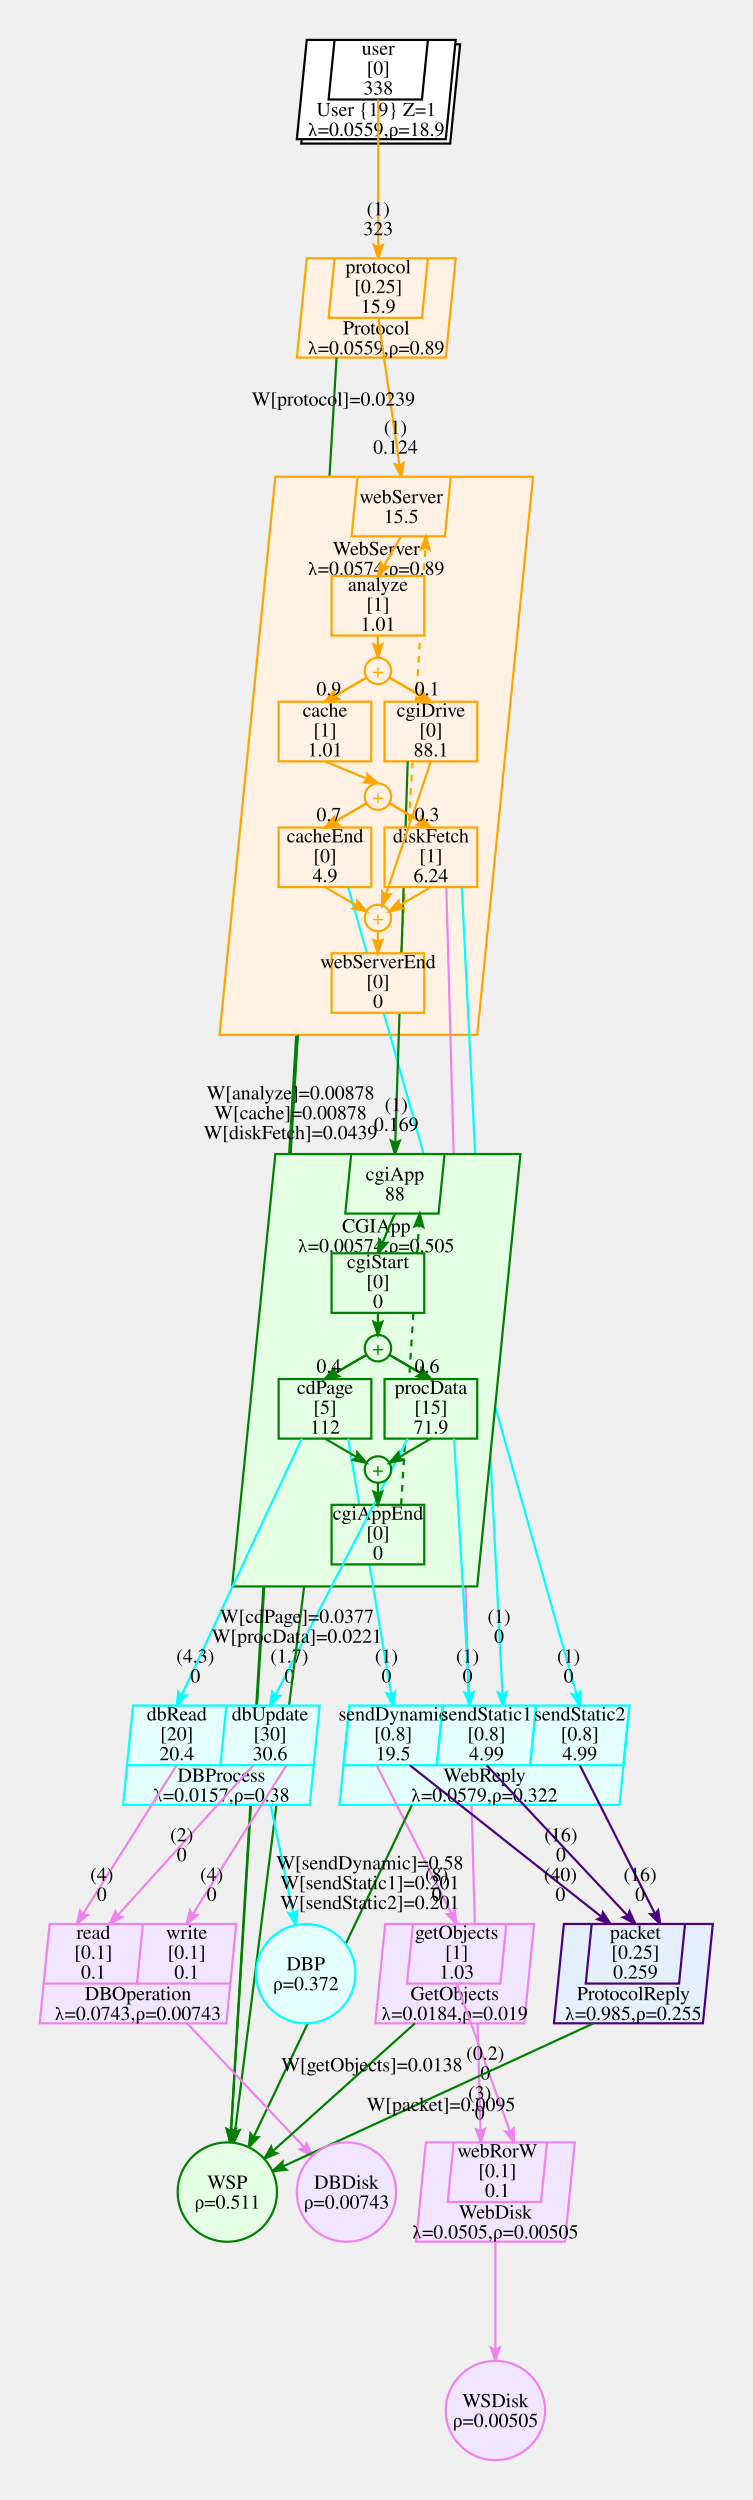
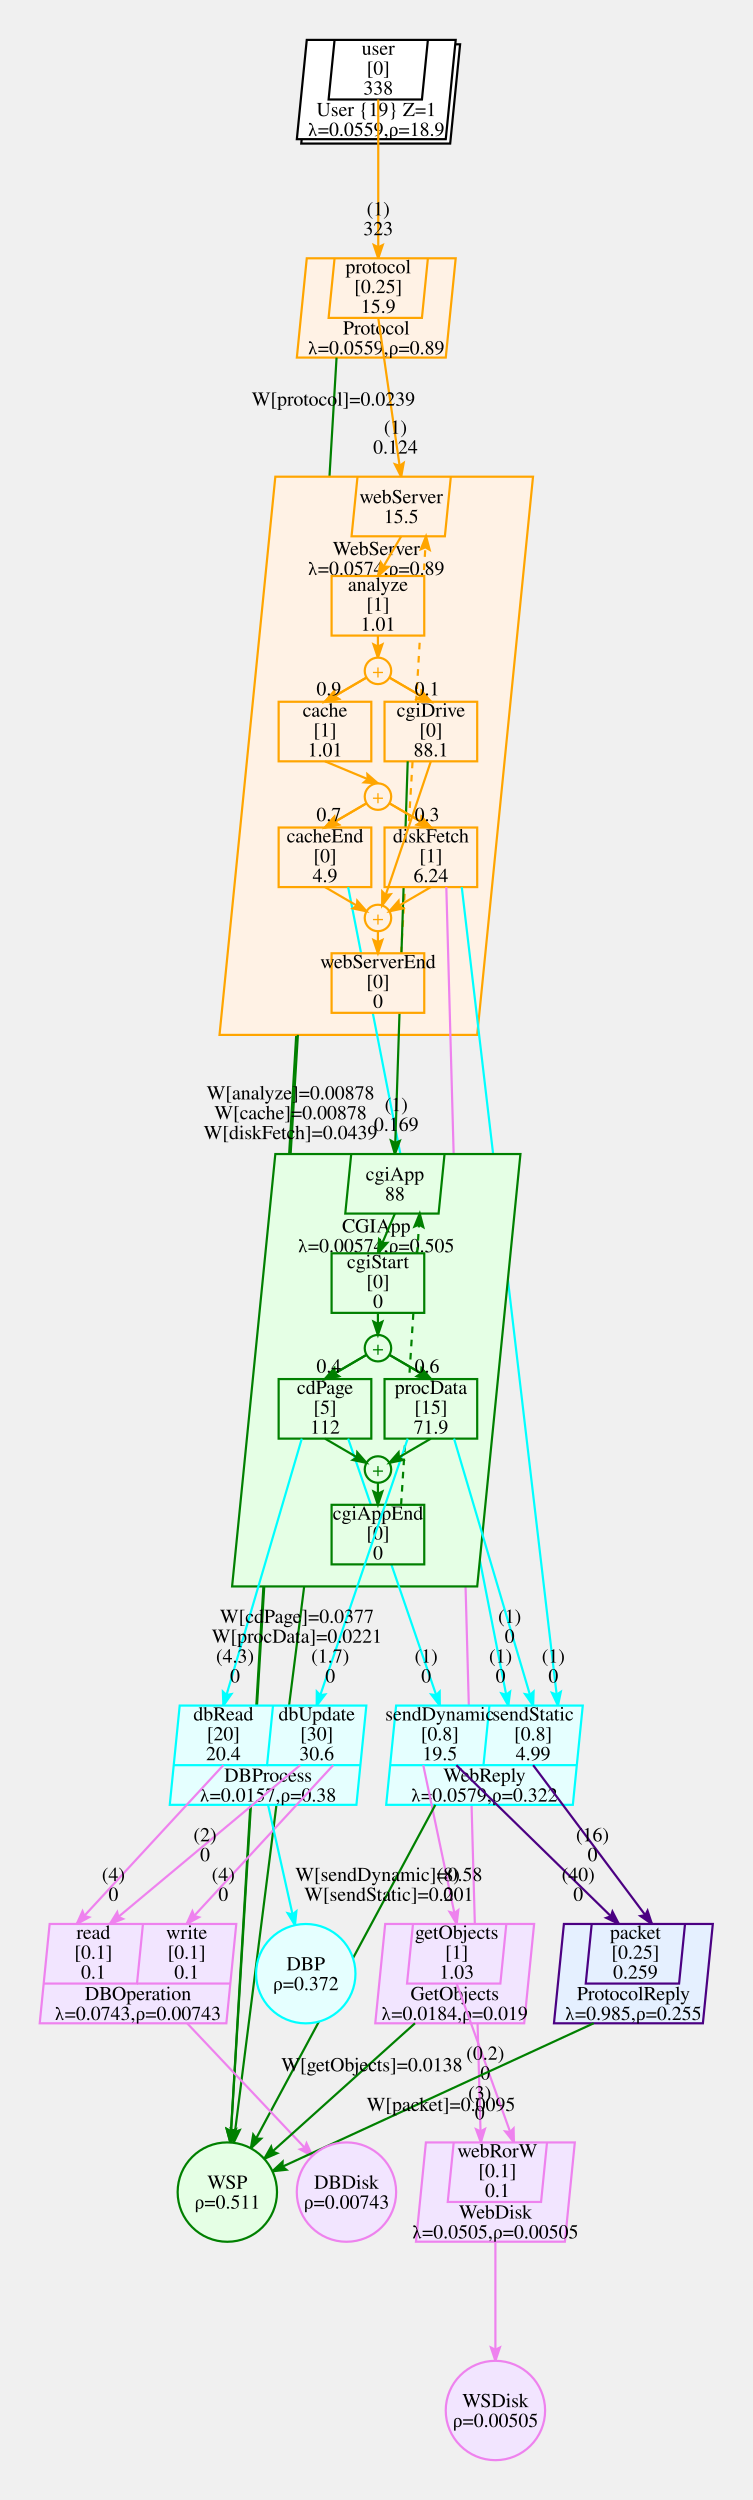
<svg xmlns="http://www.w3.org/2000/svg" width="4.737in" height="15.736in" viewBox="0 0 8528 28325">
  <polygon fill="#ffffff" stroke="black" stroke-width="25" points="3526.25,500 5213.75,500 5101.25,1625 3413.75,1625 " />
  <polygon fill="#ffffff" stroke="black" stroke-width="25" points="3476.25,450 5163.75,450 5051.25,1575 3363.75,1575 " />
  <text x="4264" y="1538" font-family="Times" font-style="Roman" font-size="225" fill="black" text-anchor="middle">λ=0.0559,ρ=18.9</text>
  <text x="4264" y="1313" font-family="Times" font-style="Roman" font-size="225" fill="black" text-anchor="middle">User {19} Z=1</text>
  <polyline stroke="black" stroke-width="25" fill="none" points="3791.25,450 3723.75,1125 4781.25,1125 4848.75,450 " />
  <text x="4286" y="1069" font-family="Times" font-style="Roman" font-size="225" fill="black" text-anchor="middle">338</text>
  <text x="4286" y="844" font-family="Times" font-style="Roman" font-size="225" fill="black" text-anchor="middle">[0]</text>
  <text x="4286" y="619" font-family="Times" font-style="Roman" font-size="225" fill="black" text-anchor="middle">user</text>
  <line x1="4286.25" y1="1125" x2="4286.25" y2="2925" stroke="Orange" stroke-width="25" />
  <polygon fill="Orange" stroke="Orange" stroke-width="25" points="4286.25,2925 4336.25,2775 4286.25,2800 4236.25,2775 " />
  <text x="4286" y="2663" font-family="Times" font-style="Roman" font-size="225" fill="black" text-anchor="middle">323</text>
  <text x="4286" y="2438" font-family="Times" font-style="Roman" font-size="225" fill="black" text-anchor="middle">(1)</text>
  <polygon fill="#fff2e5" stroke="Orange" stroke-width="25" points="3476.25,2925 5163.75,2925 5051.25,4050 3363.75,4050 " />
  <text x="4264" y="4013" font-family="Times" font-style="Roman" font-size="225" fill="black" text-anchor="middle">λ=0.0559,ρ=0.89</text>
  <text x="4264" y="3788" font-family="Times" font-style="Roman" font-size="225" fill="black" text-anchor="middle">Protocol</text>
  <polyline stroke="Orange" stroke-width="25" fill="none" points="3791.25,2925 3723.75,3600 4781.25,3600 4848.75,2925 " />
  <text x="4286" y="3544" font-family="Times" font-style="Roman" font-size="225" fill="black" text-anchor="middle">15.9</text>
  <text x="4286" y="3319" font-family="Times" font-style="Roman" font-size="225" fill="black" text-anchor="middle">[0.25]</text>
  <text x="4286" y="3094" font-family="Times" font-style="Roman" font-size="225" fill="black" text-anchor="middle">protocol</text>
  <line x1="4286.25" y1="3600" x2="4546.25" y2="5400" stroke="Orange" stroke-width="25" />
  <polygon fill="Orange" stroke="Orange" stroke-width="25" points="4546.25,5400 4574.29,5244.39 4528.38,5276.28 4475.32,5258.69 " />
  <text x="4481" y="5138" font-family="Times" font-style="Roman" font-size="225" fill="black" text-anchor="middle">0.124</text>
  <text x="4481" y="4913" font-family="Times" font-style="Roman" font-size="225" fill="black" text-anchor="middle">(1)</text>
  <line x1="3813.75" y1="4050" x2="2609.68" y2="24276" stroke="Green" stroke-width="25" />
  <polygon fill="Green" stroke="Green" stroke-width="25" points="2609.68,24276 2668.5,24129.2 2617.11,24151.2 2568.68,24123.3 " />
  <text x="3778" y="4594" font-family="Times" font-style="Roman" font-size="225" fill="black" text-anchor="middle">W[protocol]=0.0239</text>
  <polygon fill="#fff2e5" stroke="Orange" stroke-width="25" points="3120,5400 6040,5400 5407.5,11725 2487.5,11725 " />
  <text x="4264" y="6513" font-family="Times" font-style="Roman" font-size="225" fill="black" text-anchor="middle">λ=0.0574,ρ=0.89</text>
  <text x="4264" y="6288" font-family="Times" font-style="Roman" font-size="225" fill="black" text-anchor="middle">WebServer</text>
  <polyline stroke="Orange" stroke-width="25" fill="none" points="4051.25,5400 3983.75,6075 5041.25,6075 5108.75,5400 " />
  <text x="4546" y="5925" font-family="Times" font-style="Roman" font-size="225" fill="black" text-anchor="middle">15.5</text>
  <text x="4546" y="5700" font-family="Times" font-style="Roman" font-size="225" fill="black" text-anchor="middle">webServer</text>
  <line x1="4546.25" y1="6075" x2="4282.5" y2="6525" stroke="Orange" stroke-width="25" />
  <polygon fill="Orange" stroke="Orange" stroke-width="25" points="4282.5,6525 4401.49,6420.87 4345.71,6417.16 4315.21,6370.31 " />
  <line x1="4545" y1="10800" x2="4827.5" y2="6075" stroke-dasharray="75" stroke="Orange" stroke-width="25" />
  <polygon fill="Orange" stroke="Orange" stroke-width="25" points="4827.5,6075 4768.64,6221.75 4820.04,6199.78 4868.46,6227.72 " />
  <polygon fill="#fff2e5" stroke="Orange" stroke-width="25" points="3757.5,7200 3757.5,6525 4807.5,6525 4807.5,7200 3757.5,7200 " />
  <text x="4283" y="7144" font-family="Times" font-style="Roman" font-size="225" fill="black" text-anchor="middle">1.01</text>
  <text x="4283" y="6919" font-family="Times" font-style="Roman" font-size="225" fill="black" text-anchor="middle">[1]</text>
  <text x="4283" y="6694" font-family="Times" font-style="Roman" font-size="225" fill="black" text-anchor="middle">analyze</text>
  <polygon fill="#fff2e5" stroke="Orange" stroke-width="25" points="3157.5,8625 3157.5,7950 4207.5,7950 4207.5,8625 3157.5,8625 " />
  <text x="3683" y="8569" font-family="Times" font-style="Roman" font-size="225" fill="black" text-anchor="middle">1.01</text>
  <text x="3683" y="8344" font-family="Times" font-style="Roman" font-size="225" fill="black" text-anchor="middle">[1]</text>
  <text x="3683" y="8119" font-family="Times" font-style="Roman" font-size="225" fill="black" text-anchor="middle">cache</text>
  <polygon fill="#fff2e5" stroke="Orange" stroke-width="25" points="3157.5,10050 3157.5,9375 4207.5,9375 4207.5,10050 3157.5,10050 " />
-   <line x1="3945" y1="10050" x2="6570" y2="19325" stroke="Cyan" stroke-width="25" />
-   <polygon fill="Cyan" stroke="Cyan" stroke-width="25" points="6570,19325 6577.26,19167.1 6535.96,19204.7 6481.04,19194.3 " />
-   <text x="6443" y="19063" font-family="Times" font-style="Roman" font-size="225" fill="black" text-anchor="middle">0</text>
-   <text x="6443" y="18838" font-family="Times" font-style="Roman" font-size="225" fill="black" text-anchor="middle">(1)</text>
+   <line x1="3945" y1="10050" x2="5760" y2="19325" stroke="Cyan" stroke-width="25" />
+   <polygon fill="Cyan" stroke="Cyan" stroke-width="25" points="5760,19325 5780.26,19168.2 5735.99,19202.3 5682.12,19187.4 " />
+   <text x="5672" y="19063" font-family="Times" font-style="Roman" font-size="225" fill="black" text-anchor="middle">0</text>
+   <text x="5672" y="18838" font-family="Times" font-style="Roman" font-size="225" fill="black" text-anchor="middle">(1)</text>
  <text x="3683" y="9994" font-family="Times" font-style="Roman" font-size="225" fill="black" text-anchor="middle">4.9</text>
  <text x="3683" y="9769" font-family="Times" font-style="Roman" font-size="225" fill="black" text-anchor="middle">[0]</text>
  <text x="3683" y="9544" font-family="Times" font-style="Roman" font-size="225" fill="black" text-anchor="middle">cacheEnd</text>
  <polygon fill="#fff2e5" stroke="Orange" stroke-width="25" points="4357.5,8625 4357.5,7950 5407.5,7950 5407.5,8625 4357.5,8625 " />
  <line x1="4620" y1="8625" x2="4475" y2="13075" stroke="Green" stroke-width="25" />
  <polygon fill="Green" stroke="Green" stroke-width="25" points="4475,13075 4529.86,12926.7 4479.07,12950.1 4429.91,12923.5 " />
  <text x="4490" y="12813" font-family="Times" font-style="Roman" font-size="225" fill="black" text-anchor="middle">0.169</text>
  <text x="4490" y="12588" font-family="Times" font-style="Roman" font-size="225" fill="black" text-anchor="middle">(1)</text>
  <text x="4883" y="8569" font-family="Times" font-style="Roman" font-size="225" fill="black" text-anchor="middle">88.1</text>
  <text x="4883" y="8344" font-family="Times" font-style="Roman" font-size="225" fill="black" text-anchor="middle">[0]</text>
  <text x="4883" y="8119" font-family="Times" font-style="Roman" font-size="225" fill="black" text-anchor="middle">cgiDrive</text>
  <polygon fill="#fff2e5" stroke="Orange" stroke-width="25" points="4357.5,10050 4357.5,9375 5407.5,9375 5407.5,10050 4357.5,10050 " />
  <line x1="5057.5" y1="10050" x2="5448.75" y2="24275" stroke="Violet" stroke-width="25" />
  <polygon fill="Violet" stroke="Violet" stroke-width="25" points="5448.75,24275 5494.61,24123.7 5445.31,24150 5394.64,24126.4 " />
  <text x="5436" y="24013" font-family="Times" font-style="Roman" font-size="225" fill="black" text-anchor="middle">0</text>
  <text x="5436" y="23788" font-family="Times" font-style="Roman" font-size="225" fill="black" text-anchor="middle">(3)</text>
-   <line x1="5232.5" y1="10050" x2="5700" y2="19325" stroke="Cyan" stroke-width="25" />
-   <polygon fill="Cyan" stroke="Cyan" stroke-width="25" points="5700,19325 5742.39,19172.7 5693.71,19200.2 5642.51,19177.7 " />
-   <text x="5655" y="18613" font-family="Times" font-style="Roman" font-size="225" fill="black" text-anchor="middle">0</text>
-   <text x="5655" y="18388" font-family="Times" font-style="Roman" font-size="225" fill="black" text-anchor="middle">(1)</text>
+   <line x1="5232.5" y1="10050" x2="6322.5" y2="19325" stroke="Cyan" stroke-width="25" />
+   <polygon fill="Cyan" stroke="Cyan" stroke-width="25" points="6322.5,19325 6354.65,19170.2 6307.91,19200.9 6255.33,19181.9 " />
+   <text x="6270" y="19063" font-family="Times" font-style="Roman" font-size="225" fill="black" text-anchor="middle">0</text>
+   <text x="6270" y="18838" font-family="Times" font-style="Roman" font-size="225" fill="black" text-anchor="middle">(1)</text>
  <text x="4883" y="9994" font-family="Times" font-style="Roman" font-size="225" fill="black" text-anchor="middle">6.24</text>
  <text x="4883" y="9769" font-family="Times" font-style="Roman" font-size="225" fill="black" text-anchor="middle">[1]</text>
  <text x="4883" y="9544" font-family="Times" font-style="Roman" font-size="225" fill="black" text-anchor="middle">diskFetch</text>
  <polygon fill="#fff2e5" stroke="Orange" stroke-width="25" points="3757.5,11475 3757.5,10800 4807.5,10800 4807.5,11475 3757.5,11475 " />
  <text x="4283" y="11419" font-family="Times" font-style="Roman" font-size="225" fill="black" text-anchor="middle">0</text>
  <text x="4283" y="11194" font-family="Times" font-style="Roman" font-size="225" fill="black" text-anchor="middle">[0]</text>
  <text x="4283" y="10969" font-family="Times" font-style="Roman" font-size="225" fill="black" text-anchor="middle">webServerEnd</text>
  <line x1="4282.5" y1="7200" x2="4282.5" y2="7450" stroke="Orange" stroke-width="25" />
  <polygon fill="Orange" stroke="Orange" stroke-width="25" points="4282.5,7450 4332.5,7300 4282.5,7325 4232.5,7300 " />
  <line x1="3682.5" y1="8625" x2="4282.5" y2="8875" stroke="Orange" stroke-width="25" />
  <polygon fill="Orange" stroke="Orange" stroke-width="25" points="4282.5,8875 4163.27,8771.15 4167.12,8826.92 4124.81,8863.46 " />
  <circle cx="4283" cy="7600" r="150" fill="#fff2e5" stroke="Orange" stroke-width="25" />
  <text x="4283" y="7675" font-family="Times" font-style="Roman" font-size="225" fill="Orange" text-anchor="middle">+</text>
  <line x1="4152.93" y1="7675.58" x2="3682.5" y2="7950" stroke="Orange" stroke-width="25" />
  <polygon fill="Orange" stroke="Orange" stroke-width="25" points="3682.5,7950 3837.26,7917.61 3790.47,7887.02 3786.87,7831.23 " />
  <line x1="4412.07" y1="7675.58" x2="4882.5" y2="7950" stroke="Orange" stroke-width="25" />
  <polygon fill="Orange" stroke="Orange" stroke-width="25" points="4882.5,7950 4778.13,7831.23 4774.53,7887.02 4727.74,7917.61 " />
  <line x1="4152.93" y1="7675.58" x2="3682.5" y2="7950" stroke="Orange" stroke-width="25" />
  <polygon fill="Orange" stroke="Orange" stroke-width="25" points="3682.5,7950 3837.26,7917.61 3790.47,7887.02 3786.87,7831.23 " />
  <line x1="4412.07" y1="7675.58" x2="4882.5" y2="7950" stroke="Orange" stroke-width="25" />
  <polygon fill="Orange" stroke="Orange" stroke-width="25" points="4882.5,7950 4778.13,7831.23 4774.53,7887.02 4727.74,7917.61 " />
  <text x="3726" y="7877" font-family="Times" font-style="Roman" font-size="225" fill="black" text-anchor="middle">0.9</text>
  <text x="4839" y="7877" font-family="Times" font-style="Roman" font-size="225" fill="black" text-anchor="middle">0.1</text>
  <circle cx="4283" cy="10400" r="150" fill="#fff2e5" stroke="Orange" stroke-width="25" />
  <text x="4283" y="10475" font-family="Times" font-style="Roman" font-size="225" fill="Orange" text-anchor="middle">+</text>
  <line x1="3682.5" y1="10050" x2="4152.93" y2="10324.4" stroke="Orange" stroke-width="25" />
  <polygon fill="Orange" stroke="Orange" stroke-width="25" points="4152.93,10324.4 4048.56,10205.6 4044.96,10261.4 3998.17,10292 " />
  <line x1="4882.5" y1="8625" x2="4330.53" y2="10257.9" stroke="Orange" stroke-width="25" />
  <polygon fill="Orange" stroke="Orange" stroke-width="25" points="4330.53,10257.9 4425.94,10131.8 4370.56,10139.5 4331.2,10099.8 " />
  <line x1="4882.5" y1="10050" x2="4412.07" y2="10324.4" stroke="Orange" stroke-width="25" />
  <polygon fill="Orange" stroke="Orange" stroke-width="25" points="4412.07,10324.4 4566.83,10292 4520.04,10261.4 4516.44,10205.6 " />
  <circle cx="4283" cy="9025" r="150" fill="#fff2e5" stroke="Orange" stroke-width="25" />
  <text x="4283" y="9100" font-family="Times" font-style="Roman" font-size="225" fill="Orange" text-anchor="middle">+</text>
  <line x1="4152.93" y1="9100.58" x2="3682.5" y2="9375" stroke="Orange" stroke-width="25" />
  <polygon fill="Orange" stroke="Orange" stroke-width="25" points="3682.5,9375 3837.26,9342.61 3790.47,9312.02 3786.87,9256.23 " />
  <line x1="4412.07" y1="9100.58" x2="4882.5" y2="9375" stroke="Orange" stroke-width="25" />
  <polygon fill="Orange" stroke="Orange" stroke-width="25" points="4882.5,9375 4778.13,9256.23 4774.53,9312.02 4727.74,9342.61 " />
  <line x1="4152.93" y1="9100.58" x2="3682.5" y2="9375" stroke="Orange" stroke-width="25" />
  <polygon fill="Orange" stroke="Orange" stroke-width="25" points="3682.5,9375 3837.26,9342.61 3790.47,9312.02 3786.87,9256.23 " />
  <line x1="4412.07" y1="9100.58" x2="4882.5" y2="9375" stroke="Orange" stroke-width="25" />
  <polygon fill="Orange" stroke="Orange" stroke-width="25" points="4882.5,9375 4778.13,9256.23 4774.53,9312.02 4727.74,9342.61 " />
  <text x="3726" y="9302" font-family="Times" font-style="Roman" font-size="225" fill="black" text-anchor="middle">0.7</text>
  <text x="4839" y="9302" font-family="Times" font-style="Roman" font-size="225" fill="black" text-anchor="middle">0.3</text>
  <line x1="4282.5" y1="10550" x2="4282.5" y2="10800" stroke="Orange" stroke-width="25" />
  <polygon fill="Orange" stroke="Orange" stroke-width="25" points="4282.5,10800 4332.5,10650 4282.5,10675 4232.5,10650 " />
  <line x1="3375.62" y1="11725" x2="2610.48" y2="24276" stroke="Green" stroke-width="25" />
  <polygon fill="Green" stroke="Green" stroke-width="25" points="2610.48,24276 2669.51,24129.4 2618.08,24151.3 2569.7,24123.3 " />
  <text x="3292" y="12906" font-family="Times" font-style="Roman" font-size="225" fill="black" text-anchor="middle">W[diskFetch]=0.0439</text>
  <text x="3292" y="12681" font-family="Times" font-style="Roman" font-size="225" fill="black" text-anchor="middle">W[cache]=0.00878</text>
  <text x="3292" y="12456" font-family="Times" font-style="Roman" font-size="225" fill="black" text-anchor="middle">W[analyze]=0.00878</text>
  <polygon fill="#e5ffe5" stroke="Green" stroke-width="25" points="3120,13075 5897.5,13075 5407.5,17975 2630,17975 " />
  <text x="4264" y="14188" font-family="Times" font-style="Roman" font-size="225" fill="black" text-anchor="middle">λ=0.00574,ρ=0.505</text>
  <text x="4264" y="13963" font-family="Times" font-style="Roman" font-size="225" fill="black" text-anchor="middle">CGIApp</text>
  <polyline stroke="Green" stroke-width="25" fill="none" points="3980,13075 3912.5,13750 4970,13750 5037.5,13075 " />
  <text x="4475" y="13600" font-family="Times" font-style="Roman" font-size="225" fill="black" text-anchor="middle">88</text>
  <text x="4475" y="13375" font-family="Times" font-style="Roman" font-size="225" fill="black" text-anchor="middle">cgiApp</text>
  <line x1="4475" y1="13750" x2="4282.5" y2="14200" stroke="Green" stroke-width="25" />
  <polygon fill="Green" stroke="Green" stroke-width="25" points="4282.5,14200 4387.47,14081.8 4331.66,14085.1 4295.52,14042.4 " />
  <line x1="4545" y1="17050" x2="4756.25" y2="13750" stroke-dasharray="75" stroke="Green" stroke-width="25" />
  <polygon fill="Green" stroke="Green" stroke-width="25" points="4756.25,13750 4696.77,13896.5 4748.26,13874.7 4796.57,13902.9 " />
  <polygon fill="#e5ffe5" stroke="Green" stroke-width="25" points="3157.5,16300 3157.5,15625 4207.5,15625 4207.5,16300 3157.5,16300 " />
-   <line x1="3420" y1="16300" x2="2002.5" y2="19325" stroke="Cyan" stroke-width="25" />
-   <polygon fill="Cyan" stroke="Cyan" stroke-width="25" points="2002.5,19325 2111.42,19210.4 2055.54,19211.8 2020.87,19168 " />
-   <text x="2213" y="19063" font-family="Times" font-style="Roman" font-size="225" fill="black" text-anchor="middle">0</text>
-   <text x="2213" y="18838" font-family="Times" font-style="Roman" font-size="225" fill="black" text-anchor="middle">(4.3)</text>
-   <line x1="3945" y1="16300" x2="4455" y2="19325" stroke="Cyan" stroke-width="25" />
-   <polygon fill="Cyan" stroke="Cyan" stroke-width="25" points="4455,19325 4479.37,19168.8 4434.22,19201.7 4380.76,19185.4 " />
-   <text x="4379" y="19063" font-family="Times" font-style="Roman" font-size="225" fill="black" text-anchor="middle">0</text>
-   <text x="4379" y="18838" font-family="Times" font-style="Roman" font-size="225" fill="black" text-anchor="middle">(1)</text>
+   <line x1="3420" y1="16300" x2="2531.25" y2="19325" stroke="Cyan" stroke-width="25" />
+   <polygon fill="Cyan" stroke="Cyan" stroke-width="25" points="2531.25,19325 2621.51,19195.2 2566.49,19205.1 2525.56,19167 " />
+   <text x="2663" y="19063" font-family="Times" font-style="Roman" font-size="225" fill="black" text-anchor="middle">0</text>
+   <text x="2663" y="18838" font-family="Times" font-style="Roman" font-size="225" fill="black" text-anchor="middle">(4.3)</text>
+   <line x1="3945" y1="16300" x2="4983.75" y2="19325" stroke="Cyan" stroke-width="25" />
+   <polygon fill="Cyan" stroke="Cyan" stroke-width="25" points="4983.75,19325 4982.32,19166.9 4943.15,19206.8 4887.74,19199.4 " />
+   <text x="4829" y="19063" font-family="Times" font-style="Roman" font-size="225" fill="black" text-anchor="middle">0</text>
+   <text x="4829" y="18838" font-family="Times" font-style="Roman" font-size="225" fill="black" text-anchor="middle">(1)</text>
  <text x="3683" y="16244" font-family="Times" font-style="Roman" font-size="225" fill="black" text-anchor="middle">112</text>
  <text x="3683" y="16019" font-family="Times" font-style="Roman" font-size="225" fill="black" text-anchor="middle">[5]</text>
  <text x="3683" y="15794" font-family="Times" font-style="Roman" font-size="225" fill="black" text-anchor="middle">cdPage</text>
  <polygon fill="#e5ffe5" stroke="Green" stroke-width="25" points="3757.5,17725 3757.5,17050 4807.5,17050 4807.5,17725 3757.5,17725 " />
  <text x="4283" y="17669" font-family="Times" font-style="Roman" font-size="225" fill="black" text-anchor="middle">0</text>
  <text x="4283" y="17444" font-family="Times" font-style="Roman" font-size="225" fill="black" text-anchor="middle">[0]</text>
  <text x="4283" y="17219" font-family="Times" font-style="Roman" font-size="225" fill="black" text-anchor="middle">cgiAppEnd</text>
  <polygon fill="#e5ffe5" stroke="Green" stroke-width="25" points="3757.5,14875 3757.5,14200 4807.5,14200 4807.5,14875 3757.5,14875 " />
  <text x="4283" y="14819" font-family="Times" font-style="Roman" font-size="225" fill="black" text-anchor="middle">0</text>
  <text x="4283" y="14594" font-family="Times" font-style="Roman" font-size="225" fill="black" text-anchor="middle">[0]</text>
  <text x="4283" y="14369" font-family="Times" font-style="Roman" font-size="225" fill="black" text-anchor="middle">cgiStart</text>
  <polygon fill="#e5ffe5" stroke="Green" stroke-width="25" points="4357.5,16300 4357.5,15625 5407.5,15625 5407.5,16300 4357.5,16300 " />
-   <line x1="4620" y1="16300" x2="3060" y2="19325" stroke="Cyan" stroke-width="25" />
-   <polygon fill="Cyan" stroke="Cyan" stroke-width="25" points="3060,19325 3173.19,19214.6 3117.29,19213.9 3084.31,19168.8 " />
-   <text x="3279" y="19063" font-family="Times" font-style="Roman" font-size="225" fill="black" text-anchor="middle">0</text>
-   <text x="3279" y="18838" font-family="Times" font-style="Roman" font-size="225" fill="black" text-anchor="middle">(1.7)</text>
-   <line x1="5145" y1="16300" x2="5325" y2="19325" stroke="Cyan" stroke-width="25" />
-   <polygon fill="Cyan" stroke="Cyan" stroke-width="25" points="5325,19325 5366,19172.3 5317.58,19200.2 5266.18,19178.2 " />
-   <text x="5298" y="19063" font-family="Times" font-style="Roman" font-size="225" fill="black" text-anchor="middle">0</text>
-   <text x="5298" y="18838" font-family="Times" font-style="Roman" font-size="225" fill="black" text-anchor="middle">(1)</text>
+   <line x1="4620" y1="16300" x2="3588.75" y2="19325" stroke="Cyan" stroke-width="25" />
+   <polygon fill="Cyan" stroke="Cyan" stroke-width="25" points="3588.75,19325 3684.48,19199.2 3629.08,19206.7 3589.83,19166.9 " />
+   <text x="3742" y="19063" font-family="Times" font-style="Roman" font-size="225" fill="black" text-anchor="middle">0</text>
+   <text x="3742" y="18838" font-family="Times" font-style="Roman" font-size="225" fill="black" text-anchor="middle">(1.7)</text>
+   <line x1="5145" y1="16300" x2="6041.25" y2="19325" stroke="Cyan" stroke-width="25" />
+   <polygon fill="Cyan" stroke="Cyan" stroke-width="25" points="6041.25,19325 6046.58,19167 6005.74,19205.1 5950.7,19195.4 " />
+   <text x="5775" y="18613" font-family="Times" font-style="Roman" font-size="225" fill="black" text-anchor="middle">0</text>
+   <text x="5775" y="18388" font-family="Times" font-style="Roman" font-size="225" fill="black" text-anchor="middle">(1)</text>
  <text x="4883" y="16244" font-family="Times" font-style="Roman" font-size="225" fill="black" text-anchor="middle">71.9</text>
  <text x="4883" y="16019" font-family="Times" font-style="Roman" font-size="225" fill="black" text-anchor="middle">[15]</text>
  <text x="4883" y="15794" font-family="Times" font-style="Roman" font-size="225" fill="black" text-anchor="middle">procData</text>
  <circle cx="4283" cy="16650" r="150" fill="#e5ffe5" stroke="Green" stroke-width="25" />
  <text x="4283" y="16725" font-family="Times" font-style="Roman" font-size="225" fill="Green" text-anchor="middle">+</text>
  <line x1="3682.5" y1="16300" x2="4152.93" y2="16574.4" stroke="Green" stroke-width="25" />
  <polygon fill="Green" stroke="Green" stroke-width="25" points="4152.93,16574.4 4048.56,16455.6 4044.96,16511.4 3998.17,16542 " />
  <line x1="4882.5" y1="16300" x2="4412.07" y2="16574.4" stroke="Green" stroke-width="25" />
  <polygon fill="Green" stroke="Green" stroke-width="25" points="4412.07,16574.4 4566.83,16542 4520.04,16511.4 4516.44,16455.6 " />
  <circle cx="4283" cy="15275" r="150" fill="#e5ffe5" stroke="Green" stroke-width="25" />
  <text x="4283" y="15350" font-family="Times" font-style="Roman" font-size="225" fill="Green" text-anchor="middle">+</text>
  <line x1="4152.93" y1="15350.6" x2="3682.5" y2="15625" stroke="Green" stroke-width="25" />
  <polygon fill="Green" stroke="Green" stroke-width="25" points="3682.5,15625 3837.26,15592.6 3790.47,15562 3786.87,15506.2 " />
  <line x1="4412.07" y1="15350.6" x2="4882.5" y2="15625" stroke="Green" stroke-width="25" />
  <polygon fill="Green" stroke="Green" stroke-width="25" points="4882.5,15625 4778.13,15506.2 4774.53,15562 4727.74,15592.6 " />
  <line x1="4152.93" y1="15350.6" x2="3682.5" y2="15625" stroke="Green" stroke-width="25" />
  <polygon fill="Green" stroke="Green" stroke-width="25" points="3682.5,15625 3837.26,15592.6 3790.47,15562 3786.87,15506.2 " />
  <line x1="4412.07" y1="15350.6" x2="4882.5" y2="15625" stroke="Green" stroke-width="25" />
  <polygon fill="Green" stroke="Green" stroke-width="25" points="4882.5,15625 4778.13,15506.2 4774.53,15562 4727.74,15592.6 " />
  <text x="3726" y="15552" font-family="Times" font-style="Roman" font-size="225" fill="black" text-anchor="middle">0.4</text>
  <text x="4839" y="15552" font-family="Times" font-style="Roman" font-size="225" fill="black" text-anchor="middle">0.6</text>
  <line x1="4282.5" y1="16800" x2="4282.5" y2="17050" stroke="Green" stroke-width="25" />
  <polygon fill="Green" stroke="Green" stroke-width="25" points="4282.5,17050 4332.5,16900 4282.5,16925 4232.5,16900 " />
  <line x1="4282.5" y1="14875" x2="4282.5" y2="15125" stroke="Green" stroke-width="25" />
  <polygon fill="Green" stroke="Green" stroke-width="25" points="4282.5,15125 4332.5,14975 4282.5,15000 4232.5,14975 " />
  <line x1="3446.88" y1="17975" x2="2647.05" y2="24279.5" stroke="Green" stroke-width="25" />
  <polygon fill="Green" stroke="Green" stroke-width="25" points="2647.05,24279.5 2715.53,24137 2662.78,24155.5 2616.32,24124.4 " />
  <text x="3364" y="18613" font-family="Times" font-style="Roman" font-size="225" fill="black" text-anchor="middle">W[procData]=0.0221</text>
  <text x="3364" y="18388" font-family="Times" font-style="Roman" font-size="225" fill="black" text-anchor="middle">W[cdPage]=0.0377</text>
-   <polygon fill="#e5ffff" stroke="Cyan" stroke-width="25" points="1507.5,19325 3622.5,19325 3510,20450 1395,20450 " />
-   <text x="2509" y="20413" font-family="Times" font-style="Roman" font-size="225" fill="black" text-anchor="middle">λ=0.0157,ρ=0.38</text>
-   <text x="2509" y="20188" font-family="Times" font-style="Roman" font-size="225" fill="black" text-anchor="middle">DBProcess</text>
-   <polyline stroke="Cyan" stroke-width="25" fill="none" points="1440,20000 2497.5,20000 2565,19325 " />
-   <text x="2003" y="19944" font-family="Times" font-style="Roman" font-size="225" fill="black" text-anchor="middle">20.4</text>
-   <text x="2003" y="19719" font-family="Times" font-style="Roman" font-size="225" fill="black" text-anchor="middle">[20]</text>
-   <text x="2003" y="19494" font-family="Times" font-style="Roman" font-size="225" fill="black" text-anchor="middle">dbRead</text>
-   <line x1="2002.5" y1="20000" x2="870" y2="21800" stroke="Violet" stroke-width="25" />
-   <polygon fill="Violet" stroke="Violet" stroke-width="25" points="870,21800 992.2,21699.7 936.567,21694.2 907.559,21646.4 " />
-   <text x="1153" y="21538" font-family="Times" font-style="Roman" font-size="225" fill="black" text-anchor="middle">0</text>
-   <text x="1153" y="21313" font-family="Times" font-style="Roman" font-size="225" fill="black" text-anchor="middle">(4)</text>
-   <line x1="2497.5" y1="20000" x2="3555" y2="20000" stroke="Cyan" stroke-width="25" />
-   <text x="3060" y="19944" font-family="Times" font-style="Roman" font-size="225" fill="black" text-anchor="middle">30.6</text>
-   <text x="3060" y="19719" font-family="Times" font-style="Roman" font-size="225" fill="black" text-anchor="middle">[30]</text>
-   <text x="3060" y="19494" font-family="Times" font-style="Roman" font-size="225" fill="black" text-anchor="middle">dbUpdate</text>
-   <line x1="2872.5" y1="20000" x2="1245" y2="21800" stroke="Violet" stroke-width="25" />
-   <polygon fill="Violet" stroke="Violet" stroke-width="25" points="1245,21800 1382.69,21722.3 1328.83,21707.3 1308.51,21655.2 " />
-   <text x="2059" y="21088" font-family="Times" font-style="Roman" font-size="225" fill="black" text-anchor="middle">0</text>
-   <text x="2059" y="20863" font-family="Times" font-style="Roman" font-size="225" fill="black" text-anchor="middle">(2)</text>
-   <line x1="3247.5" y1="20000" x2="2115" y2="21800" stroke="Violet" stroke-width="25" />
-   <polygon fill="Violet" stroke="Violet" stroke-width="25" points="2115,21800 2237.2,21699.7 2181.57,21694.2 2152.56,21646.4 " />
-   <text x="2398" y="21538" font-family="Times" font-style="Roman" font-size="225" fill="black" text-anchor="middle">0</text>
-   <text x="2398" y="21313" font-family="Times" font-style="Roman" font-size="225" fill="black" text-anchor="middle">(4)</text>
-   <line x1="3065.62" y1="20450" x2="3350.02" y2="21811.9" stroke="Cyan" stroke-width="25" />
-   <polygon fill="Cyan" stroke="Cyan" stroke-width="25" points="3350.02,21811.9 3368.3,21654.8 3324.47,21689.5 3270.41,21675.3 " />
-   <polygon fill="#e5ffff" stroke="Cyan" stroke-width="25" points="3960,19325 7132.5,19325 7020,20450 3847.5,20450 " />
+   <polygon fill="#e5ffff" stroke="Cyan" stroke-width="25" points="2036.25,19325 4151.25,19325 4038.75,20450 1923.75,20450 " />
+   <text x="3038" y="20413" font-family="Times" font-style="Roman" font-size="225" fill="black" text-anchor="middle">λ=0.0157,ρ=0.38</text>
+   <text x="3038" y="20188" font-family="Times" font-style="Roman" font-size="225" fill="black" text-anchor="middle">DBProcess</text>
+   <polyline stroke="Cyan" stroke-width="25" fill="none" points="1968.75,20000 3026.25,20000 3093.75,19325 " />
+   <text x="2531" y="19944" font-family="Times" font-style="Roman" font-size="225" fill="black" text-anchor="middle">20.4</text>
+   <text x="2531" y="19719" font-family="Times" font-style="Roman" font-size="225" fill="black" text-anchor="middle">[20]</text>
+   <text x="2531" y="19494" font-family="Times" font-style="Roman" font-size="225" fill="black" text-anchor="middle">dbRead</text>
+   <line x1="2531.25" y1="20000" x2="870" y2="21800" stroke="Violet" stroke-width="25" />
+   <polygon fill="Violet" stroke="Violet" stroke-width="25" points="870,21800 1008.48,21723.7 954.777,21708.1 934.989,21655.9 " />
+   <text x="1285" y="21538" font-family="Times" font-style="Roman" font-size="225" fill="black" text-anchor="middle">0</text>
+   <text x="1285" y="21313" font-family="Times" font-style="Roman" font-size="225" fill="black" text-anchor="middle">(4)</text>
+   <line x1="3026.25" y1="20000" x2="4083.75" y2="20000" stroke="Cyan" stroke-width="25" />
+   <text x="3589" y="19944" font-family="Times" font-style="Roman" font-size="225" fill="black" text-anchor="middle">30.6</text>
+   <text x="3589" y="19719" font-family="Times" font-style="Roman" font-size="225" fill="black" text-anchor="middle">[30]</text>
+   <text x="3589" y="19494" font-family="Times" font-style="Roman" font-size="225" fill="black" text-anchor="middle">dbUpdate</text>
+   <line x1="3401.25" y1="20000" x2="1245" y2="21800" stroke="Violet" stroke-width="25" />
+   <polygon fill="Violet" stroke="Violet" stroke-width="25" points="1245,21800 1392.19,21742.3 1340.96,21719.9 1328.11,21665.5 " />
+   <text x="2323" y="21088" font-family="Times" font-style="Roman" font-size="225" fill="black" text-anchor="middle">0</text>
+   <text x="2323" y="20863" font-family="Times" font-style="Roman" font-size="225" fill="black" text-anchor="middle">(2)</text>
+   <line x1="3776.25" y1="20000" x2="2115" y2="21800" stroke="Violet" stroke-width="25" />
+   <polygon fill="Violet" stroke="Violet" stroke-width="25" points="2115,21800 2253.48,21723.7 2199.78,21708.1 2179.99,21655.9 " />
+   <text x="2530" y="21538" font-family="Times" font-style="Roman" font-size="225" fill="black" text-anchor="middle">0</text>
+   <text x="2530" y="21313" font-family="Times" font-style="Roman" font-size="225" fill="black" text-anchor="middle">(4)</text>
+   <line x1="3037.5" y1="20450" x2="3342.29" y2="21813.5" stroke="Cyan" stroke-width="25" />
+   <polygon fill="Cyan" stroke="Cyan" stroke-width="25" points="3342.29,21813.5 3358.37,21656.3 3315.02,21691.6 3260.78,21678.1 " />
+   <polygon fill="#e5ffff" stroke="Cyan" stroke-width="25" points="4488.75,19325 6603.75,19325 6491.25,20450 4376.25,20450 " />
  <text x="5490" y="20413" font-family="Times" font-style="Roman" font-size="225" fill="black" text-anchor="middle">λ=0.0579,ρ=0.322</text>
  <text x="5490" y="20188" font-family="Times" font-style="Roman" font-size="225" fill="black" text-anchor="middle">WebReply</text>
-   <polyline stroke="Cyan" stroke-width="25" fill="none" points="3960,19325 3892.5,20000 4950,20000 5017.5,19325 " />
-   <text x="4455" y="19944" font-family="Times" font-style="Roman" font-size="225" fill="black" text-anchor="middle">19.5</text>
-   <text x="4455" y="19719" font-family="Times" font-style="Roman" font-size="225" fill="black" text-anchor="middle">[0.8]</text>
-   <text x="4455" y="19494" font-family="Times" font-style="Roman" font-size="225" fill="black" text-anchor="middle">sendDynamic</text>
-   <line x1="4267.5" y1="20000" x2="5175" y2="21800" stroke="Violet" stroke-width="25" />
-   <polygon fill="Violet" stroke="Violet" stroke-width="25" points="5175,21800 5152.12,21643.6 5118.73,21688.4 5062.83,21688.6 " />
-   <text x="4948" y="21538" font-family="Times" font-style="Roman" font-size="225" fill="black" text-anchor="middle">0</text>
-   <text x="4948" y="21313" font-family="Times" font-style="Roman" font-size="225" fill="black" text-anchor="middle">(8)</text>
-   <line x1="4642.5" y1="20000" x2="6918.75" y2="21800" stroke="Indigo" stroke-width="25" />
-   <polygon fill="Indigo" stroke="Indigo" stroke-width="25" points="6918.75,21800 6832.11,21667.7 6820.7,21722.5 6770.08,21746.2 " />
-   <text x="6350" y="21538" font-family="Times" font-style="Roman" font-size="225" fill="black" text-anchor="middle">0</text>
-   <text x="6350" y="21313" font-family="Times" font-style="Roman" font-size="225" fill="black" text-anchor="middle">(40)</text>
-   <polyline stroke="Cyan" stroke-width="25" fill="none" points="5017.5,19325 4950,20000 6007.5,20000 6075,19325 " />
-   <text x="5513" y="19944" font-family="Times" font-style="Roman" font-size="225" fill="black" text-anchor="middle">4.99</text>
-   <text x="5513" y="19719" font-family="Times" font-style="Roman" font-size="225" fill="black" text-anchor="middle">[0.8]</text>
-   <text x="5513" y="19494" font-family="Times" font-style="Roman" font-size="225" fill="black" text-anchor="middle">sendStatic1</text>
-   <line x1="5512.5" y1="20000" x2="7200" y2="21800" stroke="Indigo" stroke-width="25" />
-   <polygon fill="Indigo" stroke="Indigo" stroke-width="25" points="7200,21800 7133.89,21656.4 7114.51,21708.8 7060.93,21724.8 " />
-   <text x="6356" y="21088" font-family="Times" font-style="Roman" font-size="225" fill="black" text-anchor="middle">0</text>
-   <text x="6356" y="20863" font-family="Times" font-style="Roman" font-size="225" fill="black" text-anchor="middle">(16)</text>
-   <polyline stroke="Cyan" stroke-width="25" fill="none" points="6075,19325 6007.5,20000 7065,20000 7132.5,19325 " />
-   <text x="6570" y="19944" font-family="Times" font-style="Roman" font-size="225" fill="black" text-anchor="middle">4.99</text>
-   <text x="6570" y="19719" font-family="Times" font-style="Roman" font-size="225" fill="black" text-anchor="middle">[0.8]</text>
-   <text x="6570" y="19494" font-family="Times" font-style="Roman" font-size="225" fill="black" text-anchor="middle">sendStatic2</text>
-   <line x1="6570" y1="20000" x2="7481.25" y2="21800" stroke="Indigo" stroke-width="25" />
-   <polygon fill="Indigo" stroke="Indigo" stroke-width="25" points="7481.25,21800 7458.11,21643.6 7424.79,21688.5 7368.89,21688.8 " />
-   <text x="7253" y="21538" font-family="Times" font-style="Roman" font-size="225" fill="black" text-anchor="middle">0</text>
-   <text x="7253" y="21313" font-family="Times" font-style="Roman" font-size="225" fill="black" text-anchor="middle">(16)</text>
-   <line x1="4668.75" y1="20450" x2="2818.39" y2="24329.8" stroke="Green" stroke-width="25" />
-   <polygon fill="Green" stroke="Green" stroke-width="25" points="2818.39,24329.8 2928.09,24215.9 2872.2,24217 2837.83,24172.9 " />
-   <text x="4191" y="21631" font-family="Times" font-style="Roman" font-size="225" fill="black" text-anchor="middle">W[sendStatic2]=0.201</text>
-   <text x="4191" y="21406" font-family="Times" font-style="Roman" font-size="225" fill="black" text-anchor="middle">W[sendStatic1]=0.201</text>
-   <text x="4191" y="21181" font-family="Times" font-style="Roman" font-size="225" fill="black" text-anchor="middle">W[sendDynamic]=0.58</text>
+   <polyline stroke="Cyan" stroke-width="25" fill="none" points="4421.25,20000 5478.75,20000 5546.25,19325 " />
+   <text x="4984" y="19944" font-family="Times" font-style="Roman" font-size="225" fill="black" text-anchor="middle">19.5</text>
+   <text x="4984" y="19719" font-family="Times" font-style="Roman" font-size="225" fill="black" text-anchor="middle">[0.8]</text>
+   <text x="4984" y="19494" font-family="Times" font-style="Roman" font-size="225" fill="black" text-anchor="middle">sendDynamic</text>
+   <line x1="4796.25" y1="20000" x2="5175" y2="21800" stroke="Violet" stroke-width="25" />
+   <polygon fill="Violet" stroke="Violet" stroke-width="25" points="5175,21800 5193.04,21642.9 5149.26,21677.7 5095.19,21663.5 " />
+   <text x="5080" y="21538" font-family="Times" font-style="Roman" font-size="225" fill="black" text-anchor="middle">0</text>
+   <text x="5080" y="21313" font-family="Times" font-style="Roman" font-size="225" fill="black" text-anchor="middle">(8)</text>
+   <line x1="5171.25" y1="20000" x2="7012.5" y2="21800" stroke="Indigo" stroke-width="25" />
+   <polygon fill="Indigo" stroke="Indigo" stroke-width="25" points="7012.5,21800 6940.19,21659.4 6923.12,21712.6 6870.29,21730.9 " />
+   <text x="6552" y="21538" font-family="Times" font-style="Roman" font-size="225" fill="black" text-anchor="middle">0</text>
+   <text x="6552" y="21313" font-family="Times" font-style="Roman" font-size="225" fill="black" text-anchor="middle">(40)</text>
+   <line x1="5478.75" y1="20000" x2="6536.25" y2="20000" stroke="Cyan" stroke-width="25" />
+   <text x="6041" y="19944" font-family="Times" font-style="Roman" font-size="225" fill="black" text-anchor="middle">4.99</text>
+   <text x="6041" y="19719" font-family="Times" font-style="Roman" font-size="225" fill="black" text-anchor="middle">[0.8]</text>
+   <text x="6041" y="19494" font-family="Times" font-style="Roman" font-size="225" fill="black" text-anchor="middle">sendStatic</text>
+   <line x1="6041.25" y1="20000" x2="7387.5" y2="21800" stroke="Indigo" stroke-width="25" />
+   <polygon fill="Indigo" stroke="Indigo" stroke-width="25" points="7387.5,21800 7337.7,21649.9 7312.63,21699.9 7257.62,21709.8 " />
+   <text x="6714" y="21088" font-family="Times" font-style="Roman" font-size="225" fill="black" text-anchor="middle">0</text>
+   <text x="6714" y="20863" font-family="Times" font-style="Roman" font-size="225" fill="black" text-anchor="middle">(16)</text>
+   <line x1="4933.12" y1="20450" x2="2842.44" y2="24342" stroke="Green" stroke-width="25" />
+   <polygon fill="Green" stroke="Green" stroke-width="25" points="2842.44,24342 2957.47,24233.5 2901.59,24231.9 2869.38,24186.2 " />
+   <text x="4406" y="21538" font-family="Times" font-style="Roman" font-size="225" fill="black" text-anchor="middle">W[sendStatic]=0.201</text>
+   <text x="4406" y="21313" font-family="Times" font-style="Roman" font-size="225" fill="black" text-anchor="middle">W[sendDynamic]=0.58</text>
  <polygon fill="#f2e5ff" stroke="Violet" stroke-width="25" points="562.5,21800 2677.5,21800 2565,22925 450,22925 " />
  <text x="1564" y="22888" font-family="Times" font-style="Roman" font-size="225" fill="black" text-anchor="middle">λ=0.0743,ρ=0.00743</text>
  <text x="1564" y="22663" font-family="Times" font-style="Roman" font-size="225" fill="black" text-anchor="middle">DBOperation</text>
  <polyline stroke="Violet" stroke-width="25" fill="none" points="495,22475 1552.5,22475 1620,21800 " />
  <text x="1058" y="22419" font-family="Times" font-style="Roman" font-size="225" fill="black" text-anchor="middle">0.1</text>
  <text x="1058" y="22194" font-family="Times" font-style="Roman" font-size="225" fill="black" text-anchor="middle">[0.1]</text>
  <text x="1058" y="21969" font-family="Times" font-style="Roman" font-size="225" fill="black" text-anchor="middle">read</text>
  <line x1="1552.5" y1="22475" x2="2610" y2="22475" stroke="Violet" stroke-width="25" />
  <text x="2115" y="22419" font-family="Times" font-style="Roman" font-size="225" fill="black" text-anchor="middle">0.1</text>
  <text x="2115" y="22194" font-family="Times" font-style="Roman" font-size="225" fill="black" text-anchor="middle">[0.1]</text>
  <text x="2115" y="21969" font-family="Times" font-style="Roman" font-size="225" fill="black" text-anchor="middle">write</text>
  <line x1="2120.62" y1="22925" x2="3540.09" y2="24428.5" stroke="Violet" stroke-width="25" />
  <polygon fill="Violet" stroke="Violet" stroke-width="25" points="3540.09,24428.5 3473.48,24285.1 3454.28,24337.6 3400.76,24353.7 " />
  <circle cx="3465" cy="22363" r="563" fill="#e5ffff" stroke="Cyan" stroke-width="25" />
  <text x="3465" y="22550" font-family="Times" font-style="Roman" font-size="225" fill="black" text-anchor="middle">ρ=0.372</text>
  <text x="3465" y="22325" font-family="Times" font-style="Roman" font-size="225" fill="black" text-anchor="middle">DBP</text>
  <polygon fill="#f2e5ff" stroke="Violet" stroke-width="25" points="4365,21800 6052.5,21800 5940,22925 4252.5,22925 " />
  <text x="5153" y="22888" font-family="Times" font-style="Roman" font-size="225" fill="black" text-anchor="middle">λ=0.0184,ρ=0.019</text>
  <text x="5153" y="22663" font-family="Times" font-style="Roman" font-size="225" fill="black" text-anchor="middle">GetObjects</text>
  <polyline stroke="Violet" stroke-width="25" fill="none" points="4680,21800 4612.5,22475 5670,22475 5737.5,21800 " />
  <text x="5175" y="22419" font-family="Times" font-style="Roman" font-size="225" fill="black" text-anchor="middle">1.03</text>
  <text x="5175" y="22194" font-family="Times" font-style="Roman" font-size="225" fill="black" text-anchor="middle">[1]</text>
  <text x="5175" y="21969" font-family="Times" font-style="Roman" font-size="225" fill="black" text-anchor="middle">getObjects</text>
  <line x1="5175" y1="22475" x2="5823.75" y2="24275" stroke="Violet" stroke-width="25" />
  <polygon fill="Violet" stroke="Violet" stroke-width="25" points="5823.75,24275 5819.93,24116.9 5781.37,24157.4 5725.85,24150.8 " />
  <text x="5499" y="23563" font-family="Times" font-style="Roman" font-size="225" fill="black" text-anchor="middle">0</text>
  <text x="5499" y="23338" font-family="Times" font-style="Roman" font-size="225" fill="black" text-anchor="middle">(0.2)</text>
  <line x1="4702.5" y1="22925" x2="2994.46" y2="24461.3" stroke="Green" stroke-width="25" />
  <polygon fill="Green" stroke="Green" stroke-width="25" points="2994.46,24461.3 3139.42,24398.2 3087.4,24377.7 3072.55,24323.8 " />
  <text x="4214" y="23469" font-family="Times" font-style="Roman" font-size="225" fill="black" text-anchor="middle">W[getObjects]=0.0138</text>
  <polygon fill="#e5f0ff" stroke="Indigo" stroke-width="25" points="6390,21800 8077.5,21800 7965,22925 6277.5,22925 " />
  <text x="7178" y="22888" font-family="Times" font-style="Roman" font-size="225" fill="black" text-anchor="middle">λ=0.985,ρ=0.255</text>
  <text x="7178" y="22663" font-family="Times" font-style="Roman" font-size="225" fill="black" text-anchor="middle">ProtocolReply</text>
  <polyline stroke="Indigo" stroke-width="25" fill="none" points="6705,21800 6637.5,22475 7695,22475 7762.5,21800 " />
  <text x="7200" y="22419" font-family="Times" font-style="Roman" font-size="225" fill="black" text-anchor="middle">0.259</text>
  <text x="7200" y="22194" font-family="Times" font-style="Roman" font-size="225" fill="black" text-anchor="middle">[0.25]</text>
  <text x="7200" y="21969" font-family="Times" font-style="Roman" font-size="225" fill="black" text-anchor="middle">packet</text>
  <line x1="6727.5" y1="22925" x2="3087.14" y2="24602.1" stroke="Green" stroke-width="25" />
  <polygon fill="Green" stroke="Green" stroke-width="25" points="3087.14,24602.1 3244.3,24584.8 3200.67,24549.8 3202.45,24494 " />
  <text x="4997" y="23919" font-family="Times" font-style="Roman" font-size="225" fill="black" text-anchor="middle">W[packet]=0.0095</text>
  <circle cx="2576" cy="24838" r="563" fill="#e5ffe5" stroke="Green" stroke-width="25" />
  <text x="2576" y="25025" font-family="Times" font-style="Roman" font-size="225" fill="black" text-anchor="middle">ρ=0.511</text>
  <text x="2576" y="24800" font-family="Times" font-style="Roman" font-size="225" fill="black" text-anchor="middle">WSP</text>
  <circle cx="3926" cy="24838" r="563" fill="#f2e5ff" stroke="Violet" stroke-width="25" />
  <text x="3926" y="25025" font-family="Times" font-style="Roman" font-size="225" fill="black" text-anchor="middle">ρ=0.00743</text>
  <text x="3926" y="24800" font-family="Times" font-style="Roman" font-size="225" fill="black" text-anchor="middle">DBDisk</text>
  <polygon fill="#f2e5ff" stroke="Violet" stroke-width="25" points="4826.25,24275 6513.75,24275 6401.25,25400 4713.75,25400 " />
  <text x="5614" y="25363" font-family="Times" font-style="Roman" font-size="225" fill="black" text-anchor="middle">λ=0.0505,ρ=0.00505</text>
  <text x="5614" y="25138" font-family="Times" font-style="Roman" font-size="225" fill="black" text-anchor="middle">WebDisk</text>
  <polyline stroke="Violet" stroke-width="25" fill="none" points="5141.25,24275 5073.75,24950 6131.25,24950 6198.75,24275 " />
  <text x="5636" y="24894" font-family="Times" font-style="Roman" font-size="225" fill="black" text-anchor="middle">0.1</text>
  <text x="5636" y="24669" font-family="Times" font-style="Roman" font-size="225" fill="black" text-anchor="middle">[0.1]</text>
  <text x="5636" y="24444" font-family="Times" font-style="Roman" font-size="225" fill="black" text-anchor="middle">webRorW</text>
  <line x1="5613.75" y1="25400" x2="5613.75" y2="26750" stroke="Violet" stroke-width="25" />
  <polygon fill="Violet" stroke="Violet" stroke-width="25" points="5613.75,26750 5663.75,26600 5613.75,26625 5563.75,26600 " />
  <circle cx="5614" cy="27313" r="563" fill="#f2e5ff" stroke="Violet" stroke-width="25" />
  <text x="5614" y="27500" font-family="Times" font-style="Roman" font-size="225" fill="black" text-anchor="middle">ρ=0.00505</text>
  <text x="5614" y="27275" font-family="Times" font-style="Roman" font-size="225" fill="black" text-anchor="middle">WSDisk</text>
</svg>
